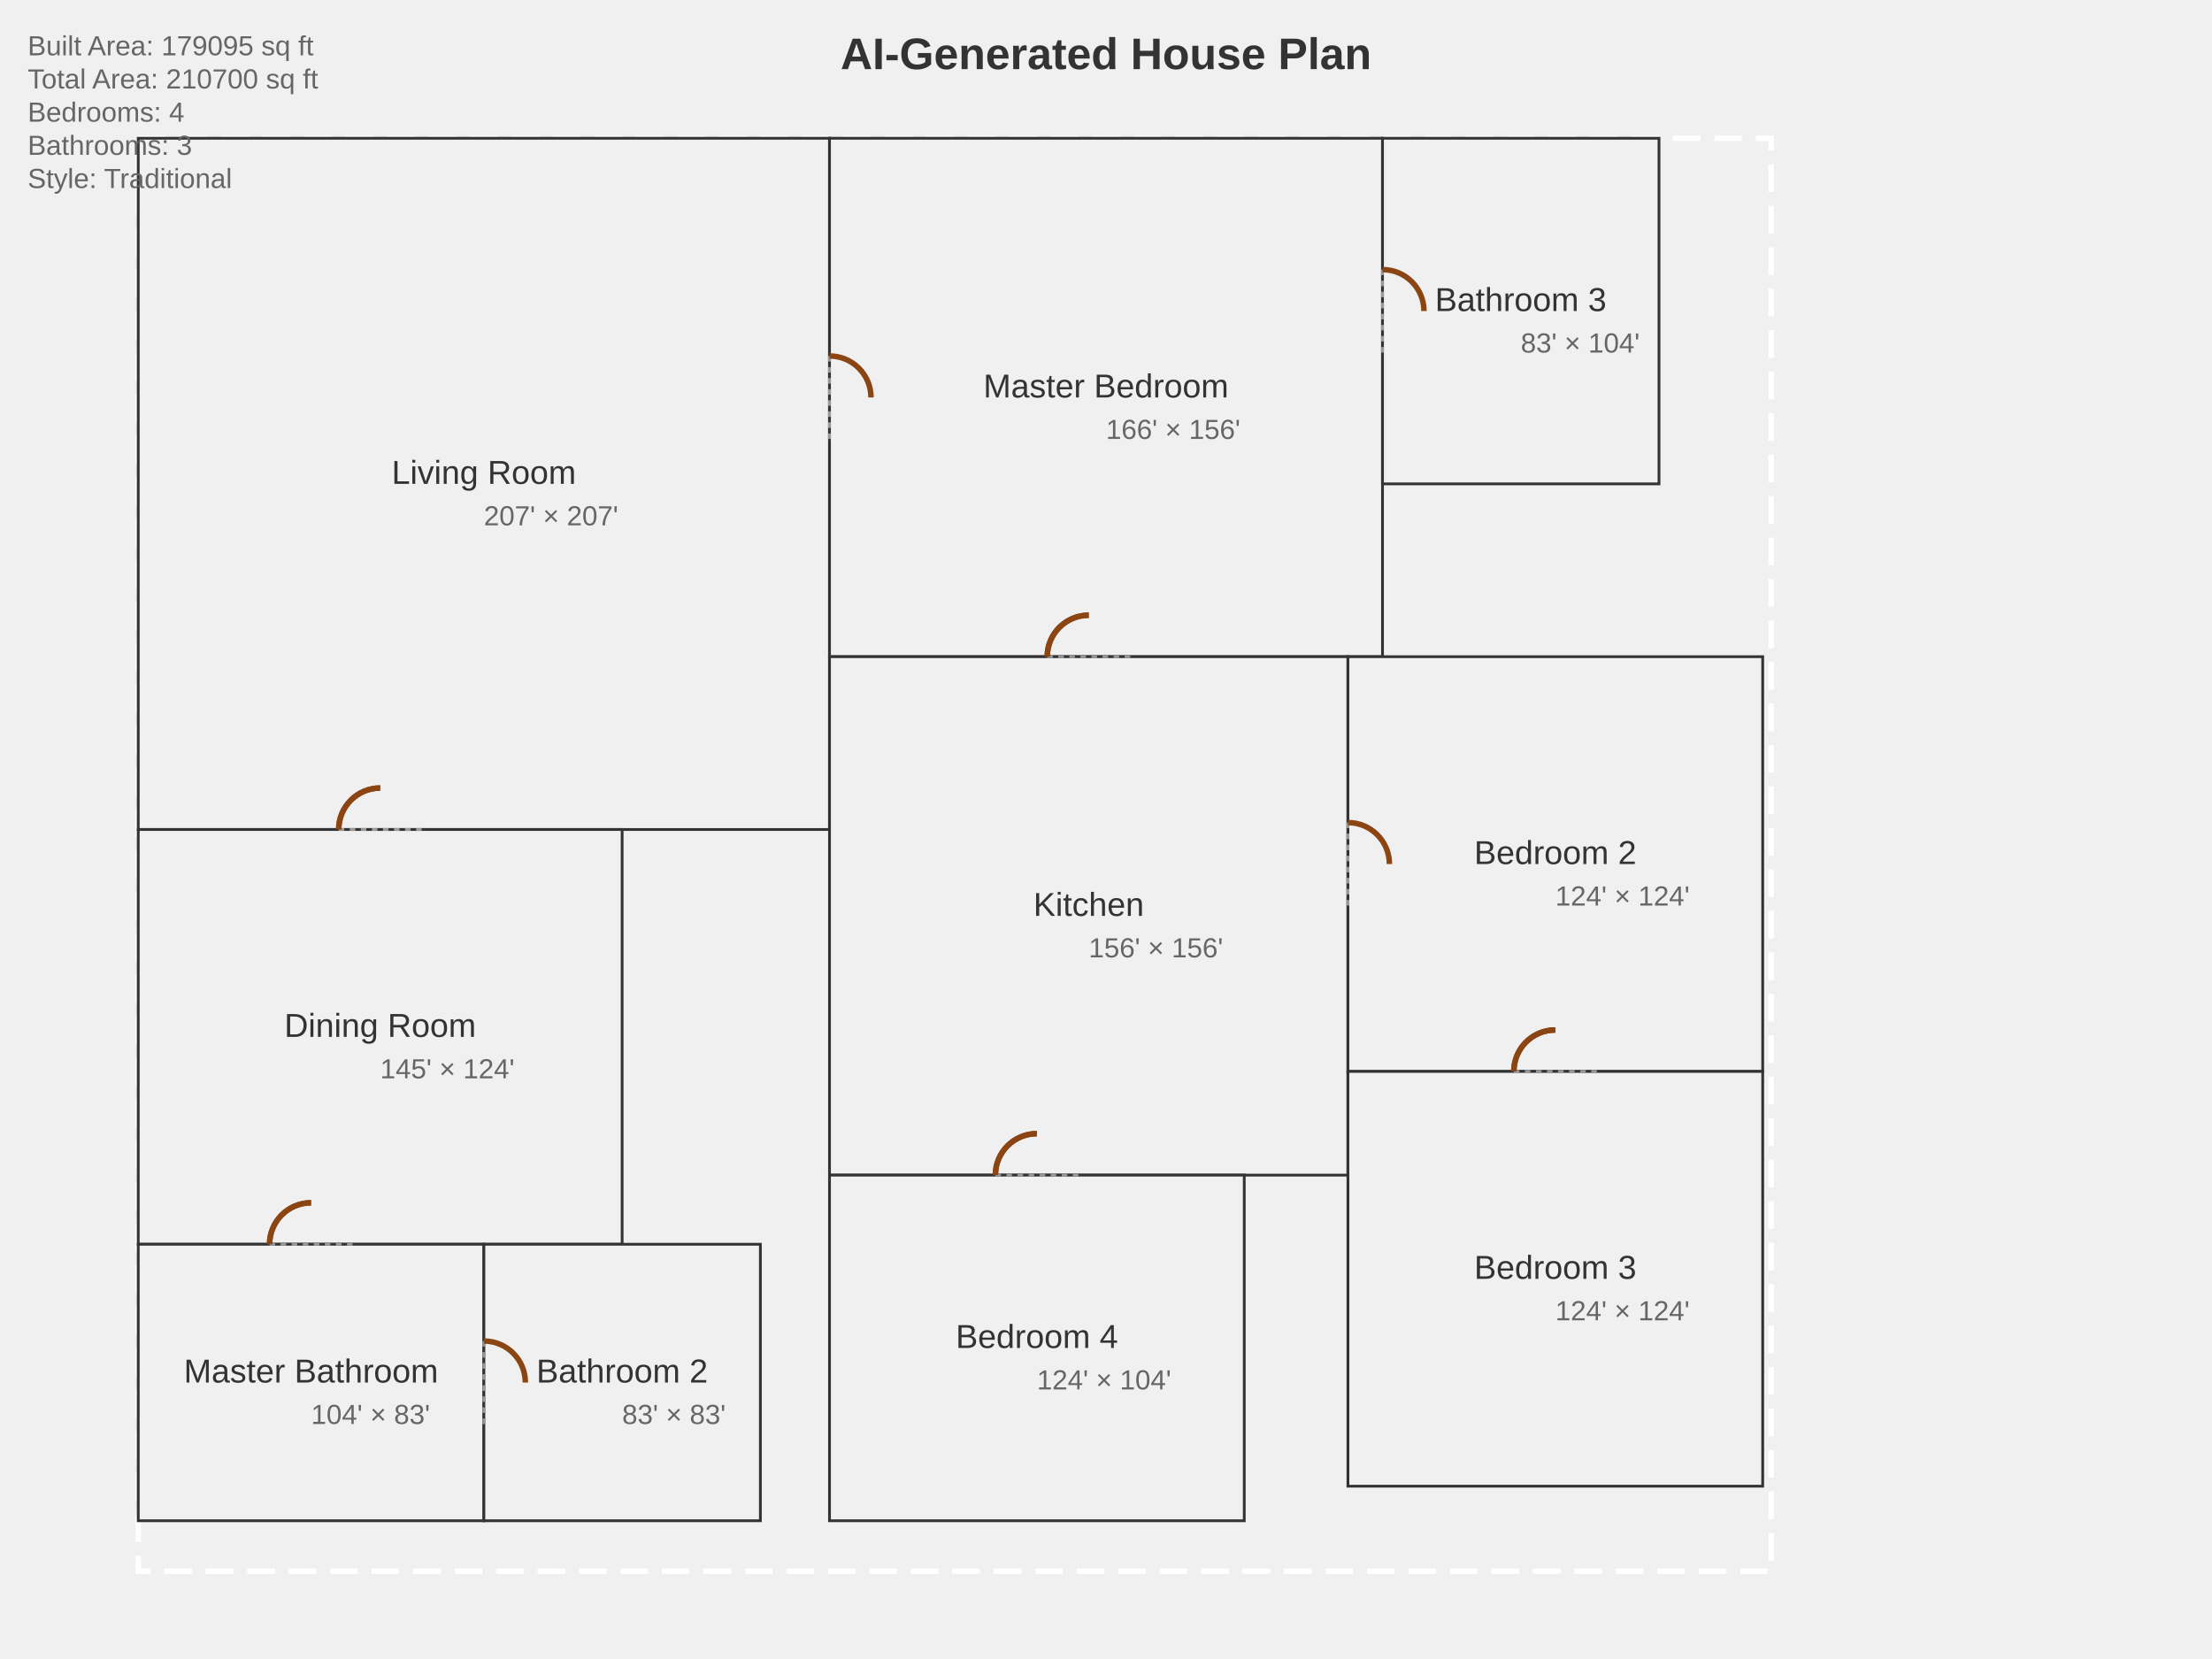
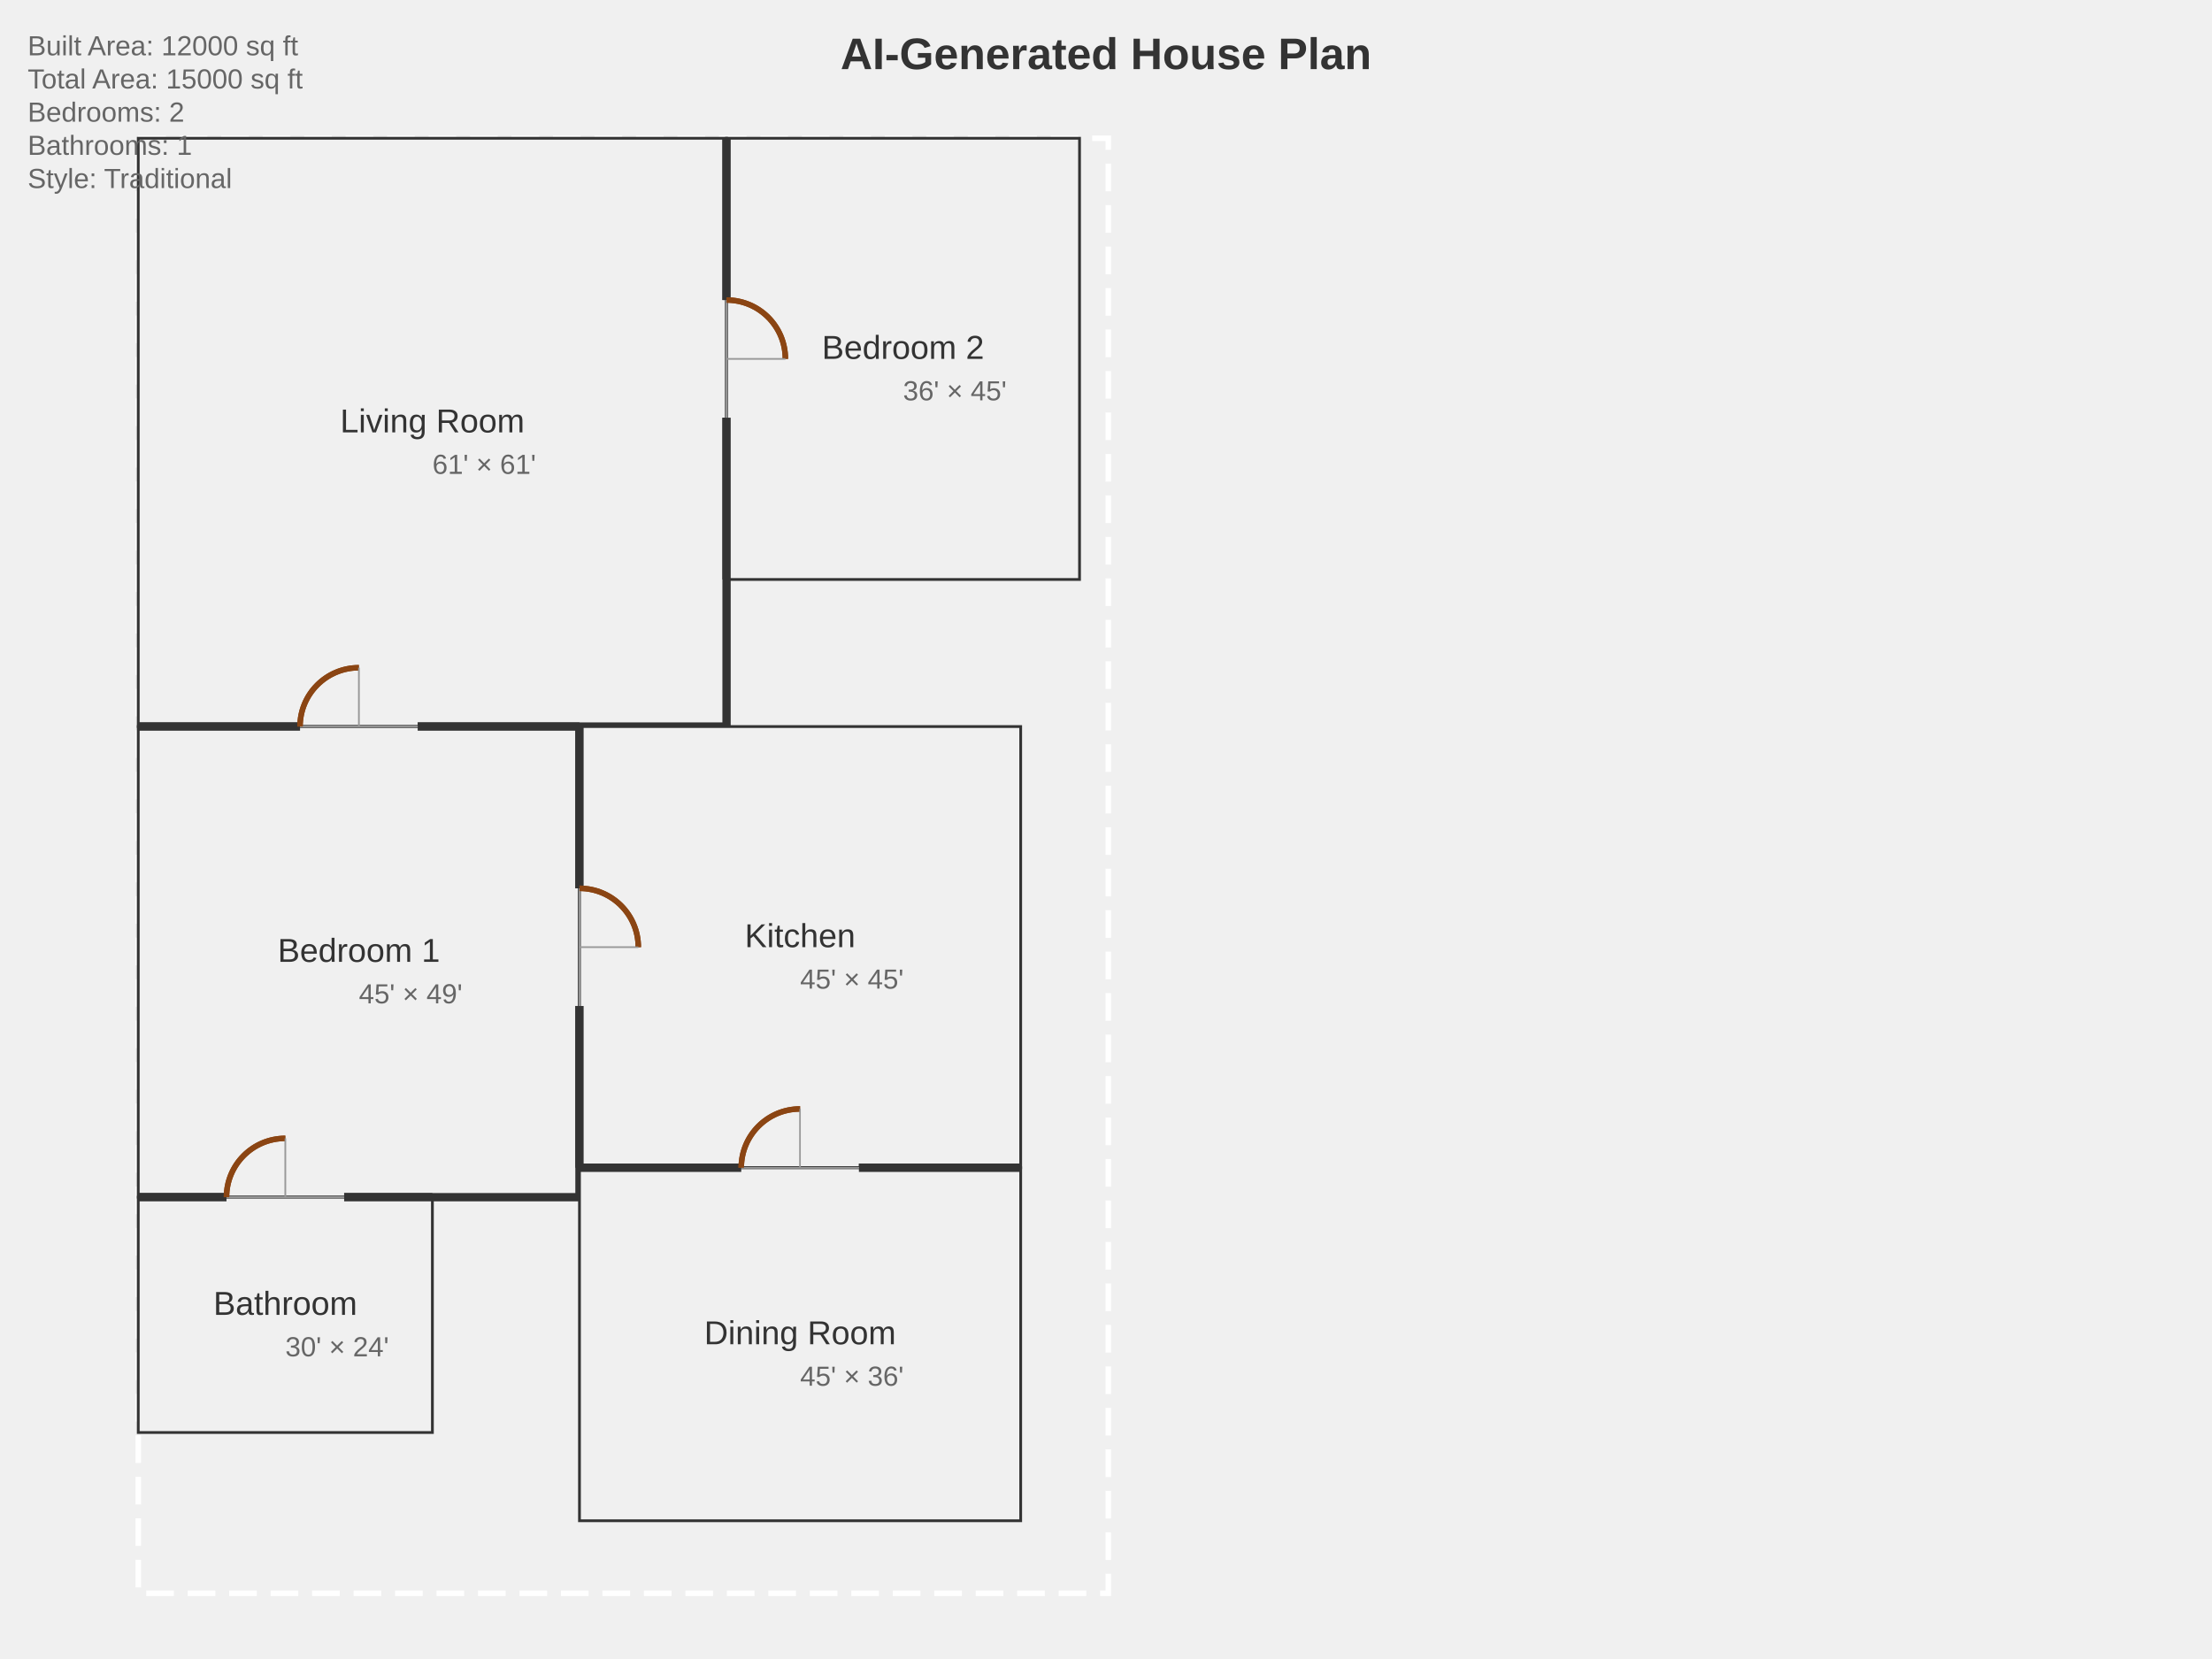
<svg xmlns="http://www.w3.org/2000/svg" width="800" height="600" viewBox="0 0 800 600">
  <style>
-             .wall { fill: none; stroke: #333; stroke-width: 2; }
+             .wall { fill: none; stroke: #333; stroke-width: 3; }
            .room-fill { fill: #f0f0f0; stroke: #333; stroke-width: 1; }
            .door { fill: none; stroke: #8B4513; stroke-width: 2; }
            .door-arc { fill: none; stroke: #8B4513; stroke-width: 2; }
-             .door-opening { fill: none; stroke: #999; stroke-width: 1; stroke-dasharray: 2,2; }
+             .door-opening { fill: none; stroke: #999; stroke-width: 0.5; }
            .window { fill: #87CEEB; stroke: #333; stroke-width: 1; }
            .room-label { font-family: Arial; font-size: 12px; text-anchor: middle; fill: #333; }
            .specs { font-family: Arial; font-size: 10px; fill: #666; }
            .terrain { fill: none; stroke: #fff; stroke-width: 2; stroke-dasharray: 10,5; }
        </style>
-   <rect x="50" y="50" width="590.57" height="518.255" class="terrain" />
-   <rect x="50.0" y="50.0" width="250" height="250" class="room-fill" />
-   <line x1="300.0" y1="128.75" x2="300.0" y2="158.75" class="door-opening" />
-   <path d="M 300.0 128.75 A 15 15 0 0 1 315.0 143.75" class="door-arc" />
-   <line x1="122.5" y1="300.0" x2="152.5" y2="300.0" class="door-opening" />
-   <path d="M 122.5 300.0 A 15 15 0 0 1 137.5 285.0" class="door-arc" />
-   <text x="175.0" y="175.0" class="room-label">Living Room</text>
-   <text x="175.0" y="190.0" class="specs">207' × 207'</text>
-   <rect x="300.0" y="50.0" width="200" height="187.5" class="room-fill" />
-   <line x1="300.0" y1="128.75" x2="300.0" y2="158.75" class="door-opening" />
-   <path d="M 300.0 128.75 A 15 15 0 0 1 315.0 143.75" class="door-arc" />
-   <line x1="378.75" y1="237.5" x2="408.75" y2="237.5" class="door-opening" />
-   <path d="M 378.75 237.5 A 15 15 0 0 1 393.75 222.5" class="door-arc" />
-   <line x1="500" y1="97.5" x2="500" y2="127.5" class="door-opening" />
-   <path d="M 500 97.5 A 15 15 0 0 1 515 112.5" class="door-arc" />
-   <text x="400.0" y="143.75" class="room-label">Master Bedroom</text>
-   <text x="400.0" y="158.75" class="specs">166' × 156'</text>
-   <rect x="300.0" y="237.5" width="187.5" height="187.5" class="room-fill" />
-   <line x1="378.75" y1="237.5" x2="408.75" y2="237.5" class="door-opening" />
-   <path d="M 378.75 237.5 A 15 15 0 0 1 393.75 222.5" class="door-arc" />
-   <line x1="487.5" y1="297.5" x2="487.5" y2="327.5" class="door-opening" />
-   <path d="M 487.5 297.5 A 15 15 0 0 1 502.5 312.5" class="door-arc" />
-   <line x1="360.0" y1="425" x2="390.0" y2="425" class="door-opening" />
-   <path d="M 360.0 425 A 15 15 0 0 1 375.0 410" class="door-arc" />
-   <text x="393.75" y="331.25" class="room-label">Kitchen</text>
-   <text x="393.75" y="346.25" class="specs">156' × 156'</text>
-   <rect x="50.0" y="300.0" width="175" height="150" class="room-fill" />
-   <line x1="122.5" y1="300.0" x2="152.5" y2="300.0" class="door-opening" />
-   <path d="M 122.5 300.0 A 15 15 0 0 1 137.5 285.0" class="door-arc" />
-   <line x1="97.5" y1="450" x2="127.5" y2="450" class="door-opening" />
-   <path d="M 97.5 450 A 15 15 0 0 1 112.5 435" class="door-arc" />
-   <text x="137.5" y="375.0" class="room-label">Dining Room</text>
-   <text x="137.5" y="390.0" class="specs">145' × 124'</text>
-   <rect x="487.5" y="237.5" width="150" height="150" class="room-fill" />
-   <line x1="487.5" y1="297.5" x2="487.5" y2="327.5" class="door-opening" />
-   <path d="M 487.5 297.5 A 15 15 0 0 1 502.5 312.5" class="door-arc" />
-   <line x1="547.5" y1="387.5" x2="577.5" y2="387.5" class="door-opening" />
-   <path d="M 547.5 387.5 A 15 15 0 0 1 562.5 372.5" class="door-arc" />
-   <text x="562.5" y="312.5" class="room-label">Bedroom 2</text>
-   <text x="562.5" y="327.5" class="specs">124' × 124'</text>
-   <rect x="487.5" y="387.5" width="150" height="150" class="room-fill" />
-   <line x1="547.5" y1="387.5" x2="577.5" y2="387.5" class="door-opening" />
-   <path d="M 547.5 387.5 A 15 15 0 0 1 562.5 372.5" class="door-arc" />
-   <text x="562.5" y="462.5" class="room-label">Bedroom 3</text>
-   <text x="562.5" y="477.5" class="specs">124' × 124'</text>
-   <rect x="300.0" y="425" width="150" height="125" class="room-fill" />
-   <line x1="360.0" y1="425" x2="390.0" y2="425" class="door-opening" />
-   <path d="M 360.0 425 A 15 15 0 0 1 375.0 410" class="door-arc" />
-   <text x="375.0" y="487.5" class="room-label">Bedroom 4</text>
-   <text x="375.0" y="502.5" class="specs">124' × 104'</text>
-   <rect x="50.0" y="450" width="125" height="100" class="room-fill" />
-   <line x1="97.5" y1="450" x2="127.5" y2="450" class="door-opening" />
-   <path d="M 97.5 450 A 15 15 0 0 1 112.5 435" class="door-arc" />
-   <line x1="175.0" y1="485" x2="175.0" y2="515" class="door-opening" />
-   <path d="M 175.0 485 A 15 15 0 0 1 190.0 500" class="door-arc" />
-   <text x="112.5" y="500" class="room-label">Master Bathroom</text>
-   <text x="112.5" y="515.0" class="specs">104' × 83'</text>
-   <rect x="500" y="50.0" width="100" height="125" class="room-fill" />
-   <line x1="500" y1="97.5" x2="500" y2="127.5" class="door-opening" />
-   <path d="M 500 97.5 A 15 15 0 0 1 515 112.5" class="door-arc" />
-   <text x="550" y="112.5" class="room-label">Bathroom 3</text>
-   <text x="550" y="127.5" class="specs">83' × 104'</text>
-   <rect x="175.0" y="450" width="100" height="100" class="room-fill" />
-   <line x1="175.0" y1="485" x2="175.0" y2="515" class="door-opening" />
-   <path d="M 175.0 485 A 15 15 0 0 1 190.0 500" class="door-arc" />
-   <text x="225.0" y="500" class="room-label">Bathroom 2</text>
-   <text x="225.0" y="515.0" class="specs">83' × 83'</text>
-   <text x="10" y="20" class="specs">Built Area: 179095 sq ft</text>
-   <text x="10" y="32" class="specs">Total Area: 210700 sq ft</text>
-   <text x="10" y="44" class="specs">Bedrooms: 4</text>
-   <text x="10" y="56" class="specs">Bathrooms: 3</text>
+   <rect x="50" y="50" width="350.822" height="526.233" class="terrain" />
+   <rect x="50.0" y="50.0" width="212.766" height="212.766" class="room-fill" />
+   <line x1="50.0" y1="262.766" x2="108.511" y2="262.766" class="wall" />
+   <line x1="151.064" y1="262.766" x2="262.766" y2="262.766" class="wall" />
+   <line x1="262.766" y1="50.0" x2="262.766" y2="108.511" class="wall" />
+   <line x1="262.766" y1="151.064" x2="262.766" y2="262.766" class="wall" />
+   <rect x="50.0" y="262.766" width="159.574" height="170.213" class="room-fill" />
+   <line x1="50.0" y1="262.766" x2="108.511" y2="262.766" class="wall" />
+   <line x1="151.064" y1="262.766" x2="209.574" y2="262.766" class="wall" />
+   <line x1="209.574" y1="262.766" x2="209.574" y2="321.277" class="wall" />
+   <line x1="209.574" y1="363.83" x2="209.574" y2="432.979" class="wall" />
+   <line x1="50.0" y1="432.979" x2="81.915" y2="432.979" class="wall" />
+   <line x1="124.468" y1="432.979" x2="209.574" y2="432.979" class="wall" />
+   <rect x="209.574" y="262.766" width="159.574" height="159.574" class="room-fill" />
+   <line x1="209.574" y1="262.766" x2="209.574" y2="321.277" class="wall" />
+   <line x1="209.574" y1="363.83" x2="209.574" y2="422.34" class="wall" />
+   <line x1="209.574" y1="422.34" x2="268.085" y2="422.34" class="wall" />
+   <line x1="310.638" y1="422.34" x2="369.149" y2="422.34" class="wall" />
+   <rect x="209.574" y="422.34" width="159.574" height="127.66" class="room-fill" />
+   <line x1="209.574" y1="422.34" x2="268.085" y2="422.34" class="wall" />
+   <line x1="310.638" y1="422.34" x2="369.149" y2="422.34" class="wall" />
+   <rect x="262.766" y="50.0" width="127.66" height="159.574" class="room-fill" />
+   <line x1="262.766" y1="50.0" x2="262.766" y2="108.511" class="wall" />
+   <line x1="262.766" y1="151.064" x2="262.766" y2="209.574" class="wall" />
+   <rect x="50.0" y="432.979" width="106.383" height="85.106" class="room-fill" />
+   <line x1="50.0" y1="432.979" x2="81.915" y2="432.979" class="wall" />
+   <line x1="124.468" y1="432.979" x2="156.383" y2="432.979" class="wall" />
+   <line x1="108.511" y1="262.766" x2="151.064" y2="262.766" class="door-opening" />
+   <path d="M 108.511 262.766 A 21.277 21.277 0 0 1 129.787 241.489" class="door-arc" />
+   <line x1="129.787" y1="262.766" x2="129.787" y2="241.489" class="door-opening" />
+   <line x1="262.766" y1="108.511" x2="262.766" y2="151.064" class="door-opening" />
+   <path d="M 262.766 108.511 A 21.277 21.277 0 0 1 284.043 129.787" class="door-arc" />
+   <line x1="262.766" y1="129.787" x2="284.043" y2="129.787" class="door-opening" />
+   <line x1="108.511" y1="262.766" x2="151.064" y2="262.766" class="door-opening" />
+   <path d="M 108.511 262.766 A 21.277 21.277 0 0 1 129.787 241.489" class="door-arc" />
+   <line x1="129.787" y1="262.766" x2="129.787" y2="241.489" class="door-opening" />
+   <line x1="209.574" y1="321.277" x2="209.574" y2="363.83" class="door-opening" />
+   <path d="M 209.574 321.277 A 21.277 21.277 0 0 1 230.851 342.553" class="door-arc" />
+   <line x1="209.574" y1="342.553" x2="230.851" y2="342.553" class="door-opening" />
+   <line x1="81.915" y1="432.979" x2="124.468" y2="432.979" class="door-opening" />
+   <path d="M 81.915 432.979 A 21.277 21.277 0 0 1 103.191 411.702" class="door-arc" />
+   <line x1="103.191" y1="432.979" x2="103.191" y2="411.702" class="door-opening" />
+   <line x1="209.574" y1="321.277" x2="209.574" y2="363.83" class="door-opening" />
+   <path d="M 209.574 321.277 A 21.277 21.277 0 0 1 230.851 342.553" class="door-arc" />
+   <line x1="209.574" y1="342.553" x2="230.851" y2="342.553" class="door-opening" />
+   <line x1="268.085" y1="422.34" x2="310.638" y2="422.34" class="door-opening" />
+   <path d="M 268.085 422.34 A 21.277 21.277 0 0 1 289.362 401.064" class="door-arc" />
+   <line x1="289.362" y1="422.34" x2="289.362" y2="401.064" class="door-opening" />
+   <line x1="268.085" y1="422.34" x2="310.638" y2="422.34" class="door-opening" />
+   <path d="M 268.085 422.34 A 21.277 21.277 0 0 1 289.362 401.064" class="door-arc" />
+   <line x1="289.362" y1="422.34" x2="289.362" y2="401.064" class="door-opening" />
+   <line x1="262.766" y1="108.511" x2="262.766" y2="151.064" class="door-opening" />
+   <path d="M 262.766 108.511 A 21.277 21.277 0 0 1 284.043 129.787" class="door-arc" />
+   <line x1="262.766" y1="129.787" x2="284.043" y2="129.787" class="door-opening" />
+   <line x1="81.915" y1="432.979" x2="124.468" y2="432.979" class="door-opening" />
+   <path d="M 81.915 432.979 A 21.277 21.277 0 0 1 103.191 411.702" class="door-arc" />
+   <line x1="103.191" y1="432.979" x2="103.191" y2="411.702" class="door-opening" />
+   <text x="156.383" y="156.383" class="room-label">Living Room</text>
+   <text x="156.383" y="171.383" class="specs">61' × 61'</text>
+   <text x="129.787" y="347.872" class="room-label">Bedroom 1</text>
+   <text x="129.787" y="362.872" class="specs">45' × 49'</text>
+   <text x="289.362" y="342.553" class="room-label">Kitchen</text>
+   <text x="289.362" y="357.553" class="specs">45' × 45'</text>
+   <text x="289.362" y="486.17" class="room-label">Dining Room</text>
+   <text x="289.362" y="501.17" class="specs">45' × 36'</text>
+   <text x="326.596" y="129.787" class="room-label">Bedroom 2</text>
+   <text x="326.596" y="144.787" class="specs">36' × 45'</text>
+   <text x="103.191" y="475.532" class="room-label">Bathroom</text>
+   <text x="103.191" y="490.532" class="specs">30' × 24'</text>
+   <text x="10" y="20" class="specs">Built Area: 12000 sq ft</text>
+   <text x="10" y="32" class="specs">Total Area: 15000 sq ft</text>
+   <text x="10" y="44" class="specs">Bedrooms: 2</text>
+   <text x="10" y="56" class="specs">Bathrooms: 1</text>
  <text x="10" y="68" class="specs">Style: Traditional</text>
  <text x="400" y="25" style="font-family: Arial; font-size: 16px; font-weight: bold; text-anchor: middle; fill: #333;">AI-Generated House Plan</text>
</svg>
